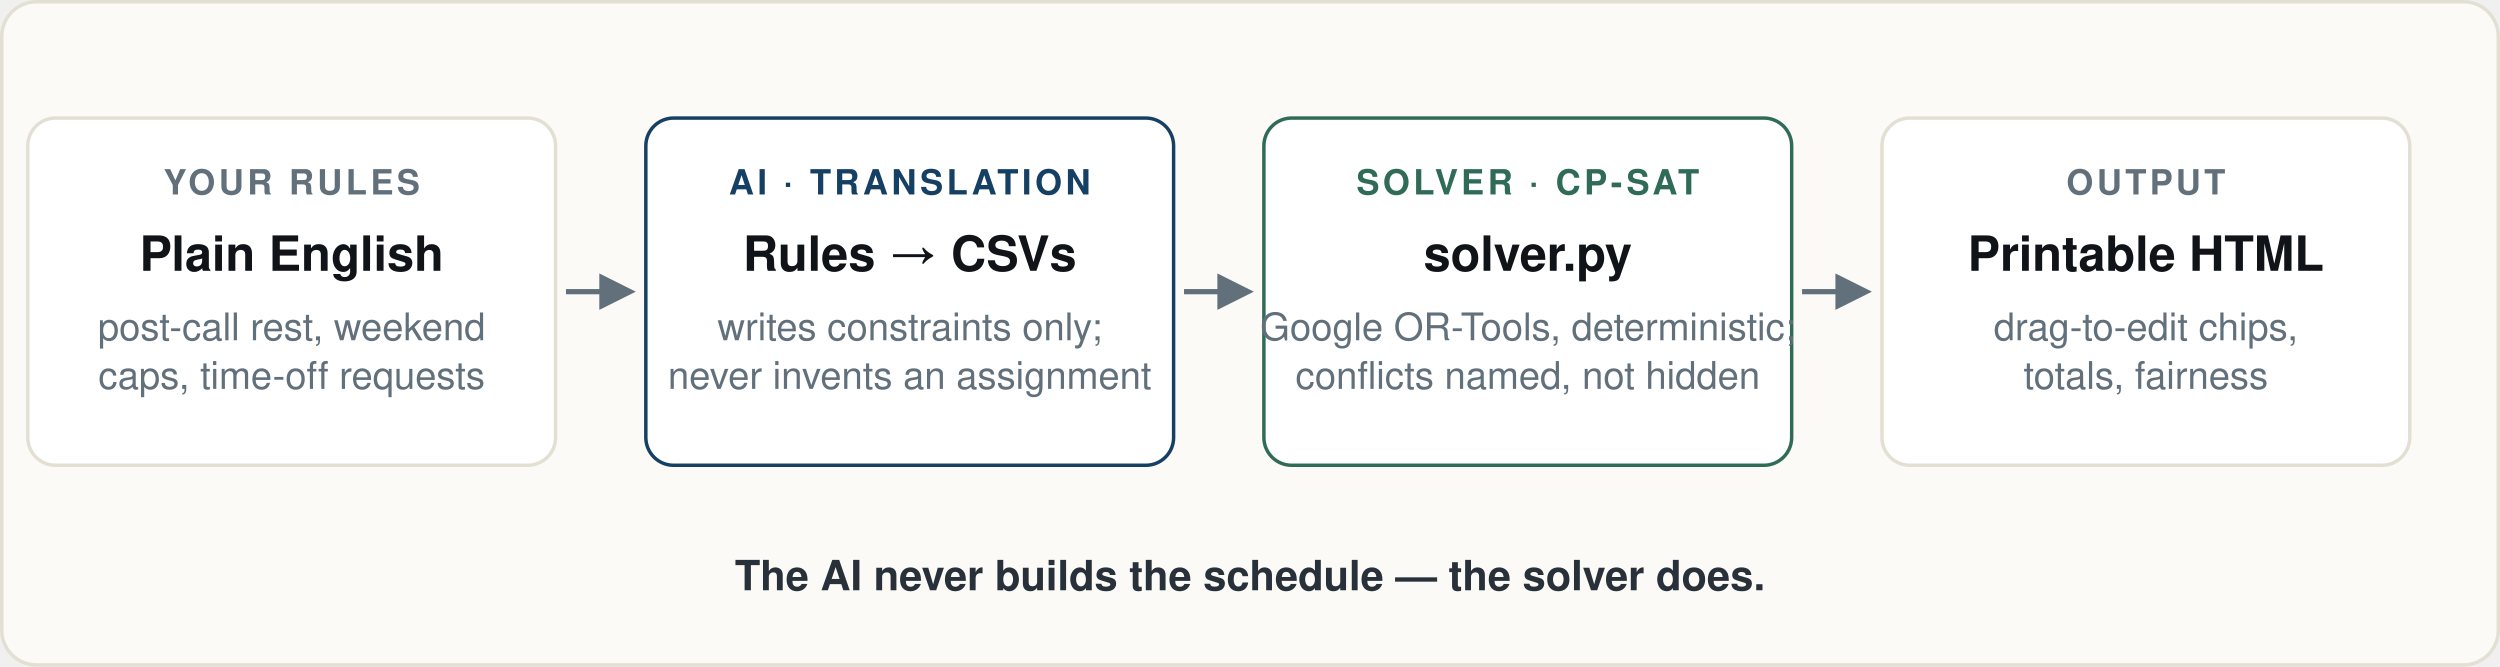
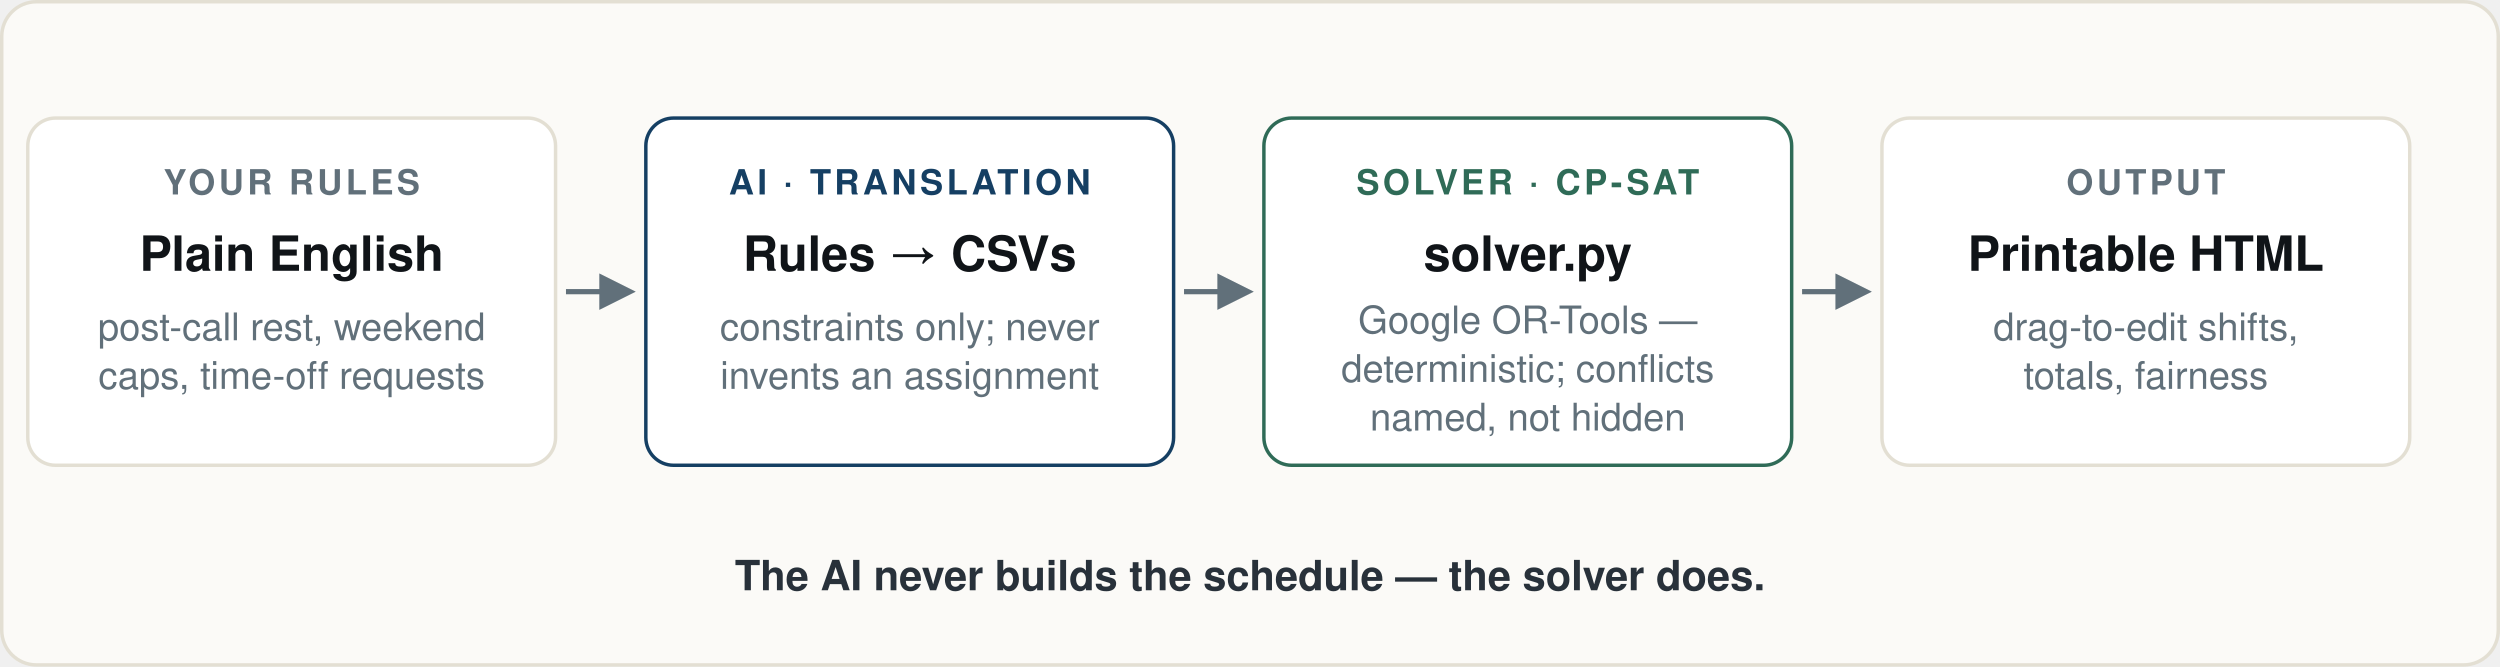
<svg xmlns="http://www.w3.org/2000/svg" width="720" height="192" viewBox="0 0 720 192" role="img" aria-label="Architecture: plain-English rules are translated by AI into CSVs, a deterministic CP-SAT solver builds the schedule, and the output is a printable HTML grid. The AI never builds the schedule; the solver does.">
  <defs>
    <marker id="arr" viewBox="0 0 10 10" refX="8" refY="5" markerWidth="7" markerHeight="7" orient="auto-start-reverse">
      <path d="M0,0 L10,5 L0,10 z" fill="#61707a" />
    </marker>
  </defs>
  <rect x="0.5" y="0.5" width="719" height="191" rx="10" fill="#fbfaf7" stroke="#e3dfd3" />
  <g font-family="ui-sans-serif, -apple-system, 'Segoe UI', Helvetica, Arial, sans-serif">
    <rect x="8" y="34" width="152" height="100" rx="8" fill="#ffffff" stroke="#e3dfd3" />
    <text x="84" y="56" text-anchor="middle" font-size="10" font-weight="700" letter-spacing="1" fill="#61707a">YOUR RULES</text>
    <text x="84" y="78" text-anchor="middle" font-size="14" font-weight="700" fill="#101418">Plain English</text>
    <text x="84" y="98" text-anchor="middle" font-size="11" fill="#61707a">post-call rest, weekend</text>
    <text x="84" y="112" text-anchor="middle" font-size="11" fill="#61707a">caps, time-off requests</text>
    <line x1="163" y1="84" x2="181" y2="84" stroke="#61707a" stroke-width="1.5" marker-end="url(#arr)" />
    <rect x="186" y="34" width="152" height="100" rx="8" fill="#ffffff" stroke="#153f63" />
    <text x="262" y="56" text-anchor="middle" font-size="10" font-weight="700" letter-spacing="1" fill="#153f63">AI · TRANSLATION</text>
    <text x="262" y="78" text-anchor="middle" font-size="14" font-weight="700" fill="#101418">Rules → CSVs</text>
-     <text x="262" y="98" text-anchor="middle" font-size="11" fill="#61707a">writes constraints only;</text>
-     <text x="262" y="112" text-anchor="middle" font-size="11" fill="#61707a">never invents an assignment</text>
+     <text x="262" y="98" text-anchor="middle" font-size="11" fill="#61707a">constraints only; never</text>
+     <text x="262" y="112" text-anchor="middle" font-size="11" fill="#61707a">invents an assignment</text>
    <line x1="341" y1="84" x2="359" y2="84" stroke="#61707a" stroke-width="1.5" marker-end="url(#arr)" />
    <rect x="364" y="34" width="152" height="100" rx="8" fill="#ffffff" stroke="#2f6b57" />
    <text x="440" y="56" text-anchor="middle" font-size="10" font-weight="700" letter-spacing="1" fill="#2f6b57">SOLVER · CP-SAT</text>
    <text x="440" y="78" text-anchor="middle" font-size="14" font-weight="700" fill="#101418">solver.py</text>
-     <text x="440" y="98" text-anchor="middle" font-size="11" fill="#61707a">Google OR-Tools, deterministic;</text>
-     <text x="440" y="112" text-anchor="middle" font-size="11" fill="#61707a">conflicts named, not hidden</text>
+     <text x="440" y="96" text-anchor="middle" font-size="11" fill="#61707a">Google OR-Tools —</text>
+     <text x="440" y="110" text-anchor="middle" font-size="11" fill="#61707a">deterministic; conflicts</text>
+     <text x="440" y="124" text-anchor="middle" font-size="11" fill="#61707a">named, not hidden</text>
    <line x1="519" y1="84" x2="537" y2="84" stroke="#61707a" stroke-width="1.5" marker-end="url(#arr)" />
    <rect x="542" y="34" width="152" height="100" rx="8" fill="#ffffff" stroke="#e3dfd3" />
    <text x="618" y="56" text-anchor="middle" font-size="10" font-weight="700" letter-spacing="1" fill="#61707a">OUTPUT</text>
    <text x="618" y="78" text-anchor="middle" font-size="14" font-weight="700" fill="#101418">Printable HTML</text>
-     <text x="618" y="98" text-anchor="middle" font-size="11" fill="#61707a">drag-to-edit chips,</text>
+     <text x="618" y="98" text-anchor="middle" font-size="11" fill="#61707a">drag-to-edit shifts,</text>
    <text x="618" y="112" text-anchor="middle" font-size="11" fill="#61707a">totals, fairness</text>
    <text x="360" y="170" text-anchor="middle" font-size="12" font-weight="600" fill="#28313a">The AI never builds the schedule — the solver does.</text>
  </g>
</svg>
